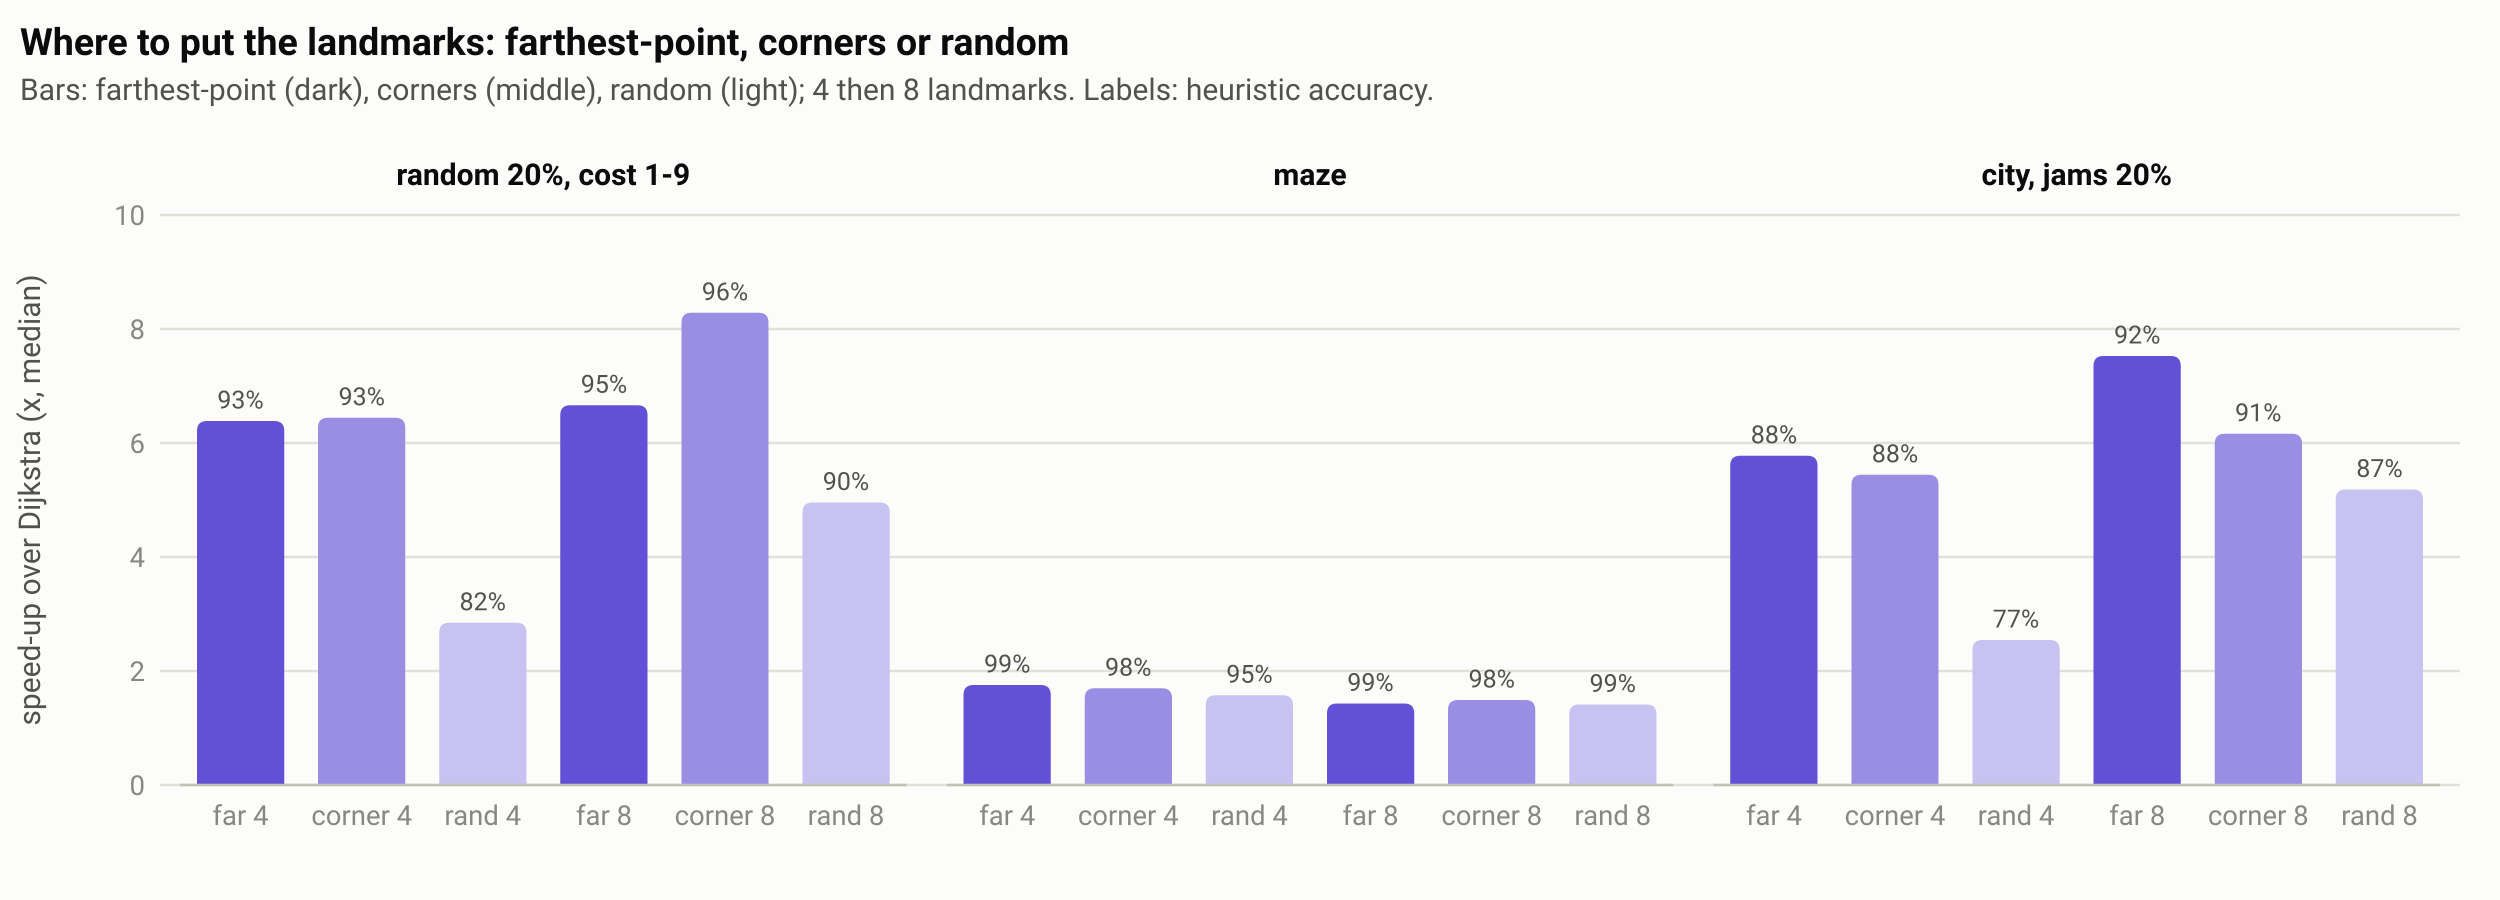
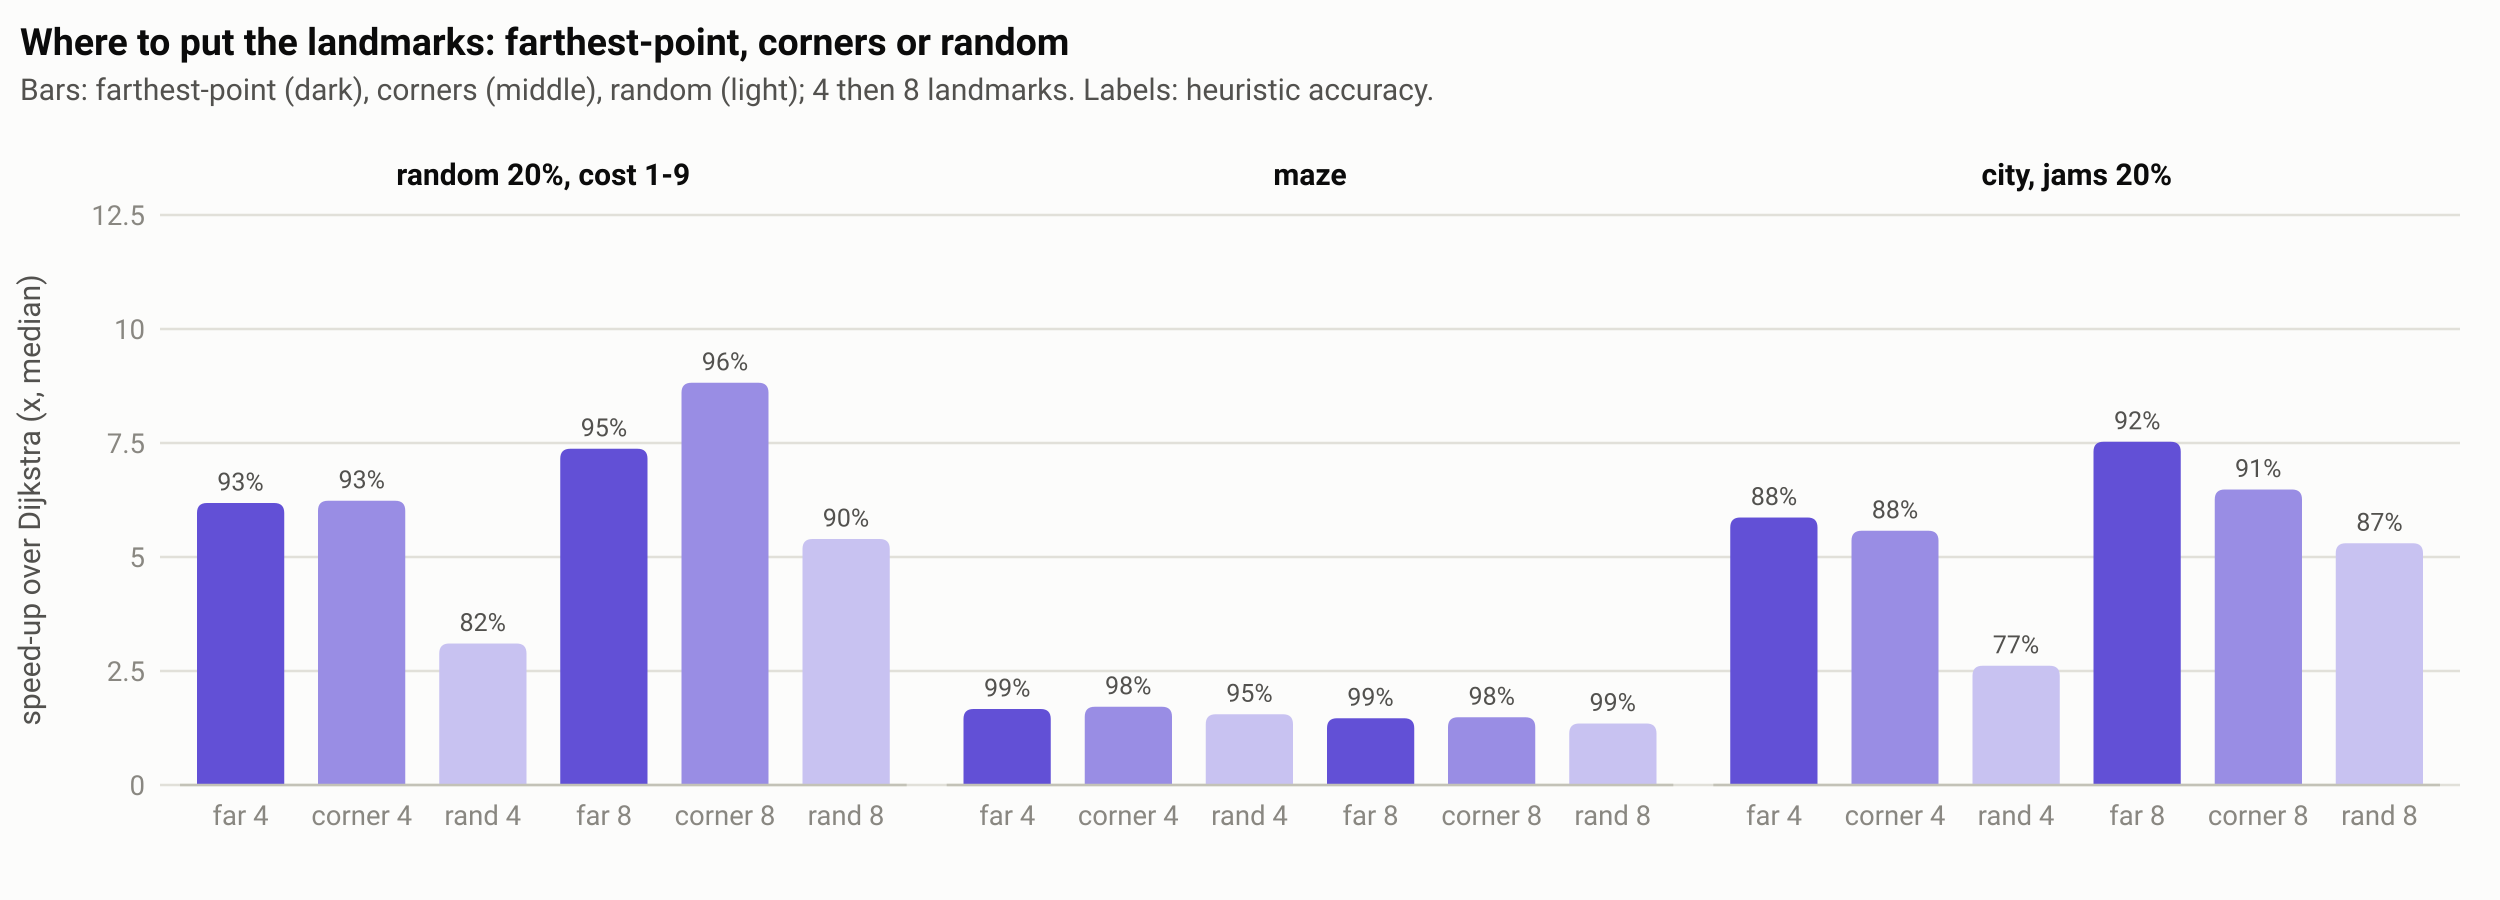
<svg xmlns="http://www.w3.org/2000/svg" width="1000" height="360" viewBox="0 0 1000 360" font-family="system-ui, -apple-system, 'Segoe UI', Roboto, Helvetica, Arial, sans-serif">
  <rect width="100%" height="100%" fill="#fcfcfb" />
  <text x="8.0" y="22.0" font-size="15" fill="#0b0b0b" text-anchor="start" font-weight="600">Where to put the landmarks: farthest-point, corners or random</text>
  <text x="8.0" y="40.0" font-size="12" fill="#52514e" text-anchor="start" font-weight="normal">Bars: farthest-point (dark), corners (middle), random (light); 4 then 8 landmarks. Labels: heuristic accuracy.</text>
  <line x1="64" y1="314.0" x2="984" y2="314.0" stroke="#e1e0d9" />
  <text x="58.0" y="318.0" font-size="11" fill="#898781" text-anchor="end" font-weight="normal">0</text>
  <line x1="64" y1="268.4" x2="984" y2="268.4" stroke="#e1e0d9" />
-   <text x="58.0" y="272.4" font-size="11" fill="#898781" text-anchor="end" font-weight="normal">2</text>
+   <text x="58.0" y="272.4" font-size="11" fill="#898781" text-anchor="end" font-weight="normal">2.5</text>
  <line x1="64" y1="222.8" x2="984" y2="222.8" stroke="#e1e0d9" />
-   <text x="58.0" y="226.8" font-size="11" fill="#898781" text-anchor="end" font-weight="normal">4</text>
+   <text x="58.0" y="226.8" font-size="11" fill="#898781" text-anchor="end" font-weight="normal">5</text>
  <line x1="64" y1="177.2" x2="984" y2="177.2" stroke="#e1e0d9" />
-   <text x="58.0" y="181.2" font-size="11" fill="#898781" text-anchor="end" font-weight="normal">6</text>
+   <text x="58.0" y="181.2" font-size="11" fill="#898781" text-anchor="end" font-weight="normal">7.5</text>
  <line x1="64" y1="131.6" x2="984" y2="131.6" stroke="#e1e0d9" />
-   <text x="58.0" y="135.6" font-size="11" fill="#898781" text-anchor="end" font-weight="normal">8</text>
+   <text x="58.0" y="135.6" font-size="11" fill="#898781" text-anchor="end" font-weight="normal">10</text>
  <line x1="64" y1="86.0" x2="984" y2="86.0" stroke="#e1e0d9" />
-   <text x="58.0" y="90.0" font-size="11" fill="#898781" text-anchor="end" font-weight="normal">10</text>
+   <text x="58.0" y="90.0" font-size="11" fill="#898781" text-anchor="end" font-weight="normal">12.5</text>
  <text x="16.0" y="200.0" font-size="12" fill="#52514e" text-anchor="middle" font-weight="normal" transform="rotate(-90 16.0 200.0)">speed-up over Dijkstra (x, median)</text>
  <text x="217.3" y="74.0" font-size="12" fill="#0b0b0b" text-anchor="middle" font-weight="600">random 20%, cost 1-9</text>
-   <path d="M78.8,314.0 L78.8,172.4 Q78.8,168.4 82.8,168.4 L109.7,168.4 Q113.7,168.4 113.7,172.4 L113.7,314.0 Z" fill="#6250d6" />
-   <text x="96.2" y="163.4" font-size="10" fill="#52514e" text-anchor="middle" font-weight="normal">93%</text>
+   <path d="M78.8,314.0 L78.8,205.2 Q78.8,201.2 82.8,201.2 L109.7,201.2 Q113.7,201.2 113.7,205.2 L113.7,314.0 Z" fill="#6250d6" />
+   <text x="96.2" y="196.2" font-size="10" fill="#52514e" text-anchor="middle" font-weight="normal">93%</text>
  <text x="96.2" y="330.0" font-size="11" fill="#898781" text-anchor="middle" font-weight="normal">far 4</text>
-   <path d="M127.2,314.0 L127.2,171.1 Q127.2,167.1 131.2,167.1 L158.1,167.1 Q162.1,167.1 162.1,171.1 L162.1,314.0 Z" fill="#998de4" />
-   <text x="144.7" y="162.1" font-size="10" fill="#52514e" text-anchor="middle" font-weight="normal">93%</text>
+   <path d="M127.2,314.0 L127.2,204.3 Q127.2,200.3 131.2,200.3 L158.1,200.3 Q162.1,200.3 162.1,204.3 L162.1,314.0 Z" fill="#998de4" />
+   <text x="144.7" y="195.3" font-size="10" fill="#52514e" text-anchor="middle" font-weight="normal">93%</text>
  <text x="144.7" y="330.0" font-size="11" fill="#898781" text-anchor="middle" font-weight="normal">corner 4</text>
-   <path d="M175.7,314.0 L175.7,253.1 Q175.7,249.1 179.7,249.1 L206.6,249.1 Q210.6,249.1 210.6,253.1 L210.6,314.0 Z" fill="#c8c2f1" />
-   <text x="193.1" y="244.1" font-size="10" fill="#52514e" text-anchor="middle" font-weight="normal">82%</text>
+   <path d="M175.7,314.0 L175.7,261.4 Q175.7,257.4 179.7,257.4 L206.6,257.4 Q210.6,257.4 210.6,261.4 L210.6,314.0 Z" fill="#c8c2f1" />
+   <text x="193.1" y="252.4" font-size="10" fill="#52514e" text-anchor="middle" font-weight="normal">82%</text>
  <text x="193.1" y="330.0" font-size="11" fill="#898781" text-anchor="middle" font-weight="normal">rand 4</text>
-   <path d="M224.1,314.0 L224.1,166.1 Q224.1,162.1 228.1,162.1 L255.0,162.1 Q259.0,162.1 259.0,166.1 L259.0,314.0 Z" fill="#6250d6" />
-   <text x="241.6" y="157.1" font-size="10" fill="#52514e" text-anchor="middle" font-weight="normal">95%</text>
+   <path d="M224.1,314.0 L224.1,183.5 Q224.1,179.5 228.1,179.5 L255.0,179.5 Q259.0,179.5 259.0,183.5 L259.0,314.0 Z" fill="#6250d6" />
+   <text x="241.6" y="174.5" font-size="10" fill="#52514e" text-anchor="middle" font-weight="normal">95%</text>
  <text x="241.6" y="330.0" font-size="11" fill="#898781" text-anchor="middle" font-weight="normal">far 8</text>
-   <path d="M272.6,314.0 L272.6,129.1 Q272.6,125.1 276.6,125.1 L303.4,125.1 Q307.4,125.1 307.4,129.1 L307.4,314.0 Z" fill="#998de4" />
-   <text x="290.0" y="120.1" font-size="10" fill="#52514e" text-anchor="middle" font-weight="normal">96%</text>
+   <path d="M272.6,314.0 L272.6,157.1 Q272.6,153.1 276.6,153.1 L303.4,153.1 Q307.4,153.1 307.4,157.1 L307.4,314.0 Z" fill="#998de4" />
+   <text x="290.0" y="148.1" font-size="10" fill="#52514e" text-anchor="middle" font-weight="normal">96%</text>
  <text x="290.0" y="330.0" font-size="11" fill="#898781" text-anchor="middle" font-weight="normal">corner 8</text>
-   <path d="M321.0,314.0 L321.0,205.0 Q321.0,201.0 325.0,201.0 L351.9,201.0 Q355.9,201.0 355.9,205.0 L355.9,314.0 Z" fill="#c8c2f1" />
-   <text x="338.4" y="196.0" font-size="10" fill="#52514e" text-anchor="middle" font-weight="normal">90%</text>
+   <path d="M321.0,314.0 L321.0,219.6 Q321.0,215.6 325.0,215.6 L351.9,215.6 Q355.9,215.6 355.9,219.6 L355.9,314.0 Z" fill="#c8c2f1" />
+   <text x="338.4" y="210.6" font-size="10" fill="#52514e" text-anchor="middle" font-weight="normal">90%</text>
  <text x="338.4" y="330.0" font-size="11" fill="#898781" text-anchor="middle" font-weight="normal">rand 8</text>
  <line x1="72.0" y1="314" x2="362.667" y2="314" stroke="#c3c2b7" />
  <text x="524.0" y="74.0" font-size="12" fill="#0b0b0b" text-anchor="middle" font-weight="600">maze</text>
-   <path d="M385.4,314.0 L385.4,278.0 Q385.4,274.0 389.4,274.0 L416.3,274.0 Q420.3,274.0 420.3,278.0 L420.3,314.0 Z" fill="#6250d6" />
-   <text x="402.9" y="269.0" font-size="10" fill="#52514e" text-anchor="middle" font-weight="normal">99%</text>
+   <path d="M385.4,314.0 L385.4,287.6 Q385.4,283.6 389.4,283.6 L416.3,283.6 Q420.3,283.6 420.3,287.6 L420.3,314.0 Z" fill="#6250d6" />
+   <text x="402.9" y="278.6" font-size="10" fill="#52514e" text-anchor="middle" font-weight="normal">99%</text>
  <text x="402.9" y="330.0" font-size="11" fill="#898781" text-anchor="middle" font-weight="normal">far 4</text>
-   <path d="M433.9,314.0 L433.9,279.3 Q433.9,275.3 437.9,275.3 L464.8,275.3 Q468.8,275.3 468.8,279.3 L468.8,314.0 Z" fill="#998de4" />
-   <text x="451.3" y="270.3" font-size="10" fill="#52514e" text-anchor="middle" font-weight="normal">98%</text>
+   <path d="M433.9,314.0 L433.9,286.7 Q433.9,282.7 437.9,282.7 L464.8,282.7 Q468.8,282.7 468.8,286.7 L468.8,314.0 Z" fill="#998de4" />
+   <text x="451.3" y="277.7" font-size="10" fill="#52514e" text-anchor="middle" font-weight="normal">98%</text>
  <text x="451.3" y="330.0" font-size="11" fill="#898781" text-anchor="middle" font-weight="normal">corner 4</text>
-   <path d="M482.3,314.0 L482.3,282.1 Q482.3,278.1 486.3,278.1 L513.2,278.1 Q517.2,278.1 517.2,282.1 L517.2,314.0 Z" fill="#c8c2f1" />
-   <text x="499.8" y="273.1" font-size="10" fill="#52514e" text-anchor="middle" font-weight="normal">95%</text>
+   <path d="M482.3,314.0 L482.3,289.7 Q482.3,285.7 486.3,285.7 L513.2,285.7 Q517.2,285.7 517.2,289.7 L517.2,314.0 Z" fill="#c8c2f1" />
+   <text x="499.8" y="280.7" font-size="10" fill="#52514e" text-anchor="middle" font-weight="normal">95%</text>
  <text x="499.8" y="330.0" font-size="11" fill="#898781" text-anchor="middle" font-weight="normal">rand 4</text>
-   <path d="M530.8,314.0 L530.8,285.4 Q530.8,281.4 534.8,281.4 L561.7,281.4 Q565.7,281.4 565.7,285.4 L565.7,314.0 Z" fill="#6250d6" />
-   <text x="548.2" y="276.4" font-size="10" fill="#52514e" text-anchor="middle" font-weight="normal">99%</text>
+   <path d="M530.8,314.0 L530.8,291.3 Q530.8,287.3 534.8,287.3 L561.7,287.3 Q565.7,287.3 565.7,291.3 L565.7,314.0 Z" fill="#6250d6" />
+   <text x="548.2" y="282.3" font-size="10" fill="#52514e" text-anchor="middle" font-weight="normal">99%</text>
  <text x="548.2" y="330.0" font-size="11" fill="#898781" text-anchor="middle" font-weight="normal">far 8</text>
-   <path d="M579.2,314.0 L579.2,284.0 Q579.2,280.0 583.2,280.0 L610.1,280.0 Q614.1,280.0 614.1,284.0 L614.1,314.0 Z" fill="#998de4" />
-   <text x="596.7" y="275.0" font-size="10" fill="#52514e" text-anchor="middle" font-weight="normal">98%</text>
+   <path d="M579.2,314.0 L579.2,290.9 Q579.2,286.9 583.2,286.9 L610.1,286.9 Q614.1,286.9 614.1,290.9 L614.1,314.0 Z" fill="#998de4" />
+   <text x="596.7" y="281.9" font-size="10" fill="#52514e" text-anchor="middle" font-weight="normal">98%</text>
  <text x="596.7" y="330.0" font-size="11" fill="#898781" text-anchor="middle" font-weight="normal">corner 8</text>
-   <path d="M627.7,314.0 L627.7,285.8 Q627.7,281.8 631.7,281.8 L658.6,281.8 Q662.6,281.8 662.6,285.8 L662.6,314.0 Z" fill="#c8c2f1" />
-   <text x="645.1" y="276.8" font-size="10" fill="#52514e" text-anchor="middle" font-weight="normal">99%</text>
+   <path d="M627.7,314.0 L627.7,293.4 Q627.7,289.4 631.7,289.4 L658.6,289.4 Q662.6,289.4 662.6,293.4 L662.6,314.0 Z" fill="#c8c2f1" />
+   <text x="645.1" y="284.4" font-size="10" fill="#52514e" text-anchor="middle" font-weight="normal">99%</text>
  <text x="645.1" y="330.0" font-size="11" fill="#898781" text-anchor="middle" font-weight="normal">rand 8</text>
  <line x1="378.667" y1="314" x2="669.333" y2="314" stroke="#c3c2b7" />
  <text x="830.7" y="74.0" font-size="12" fill="#0b0b0b" text-anchor="middle" font-weight="600">city, jams 20%</text>
-   <path d="M692.1,314.0 L692.1,186.3 Q692.1,182.3 696.1,182.3 L723.0,182.3 Q727.0,182.3 727.0,186.3 L727.0,314.0 Z" fill="#6250d6" />
-   <text x="709.6" y="177.3" font-size="10" fill="#52514e" text-anchor="middle" font-weight="normal">88%</text>
+   <path d="M692.1,314.0 L692.1,211.0 Q692.1,207.0 696.1,207.0 L723.0,207.0 Q727.0,207.0 727.0,211.0 L727.0,314.0 Z" fill="#6250d6" />
+   <text x="709.6" y="202.0" font-size="10" fill="#52514e" text-anchor="middle" font-weight="normal">88%</text>
  <text x="709.6" y="330.0" font-size="11" fill="#898781" text-anchor="middle" font-weight="normal">far 4</text>
-   <path d="M740.6,314.0 L740.6,193.9 Q740.6,189.9 744.6,189.9 L771.4,189.9 Q775.4,189.9 775.4,193.9 L775.4,314.0 Z" fill="#998de4" />
-   <text x="758.0" y="184.9" font-size="10" fill="#52514e" text-anchor="middle" font-weight="normal">88%</text>
+   <path d="M740.6,314.0 L740.6,216.3 Q740.6,212.3 744.6,212.3 L771.4,212.3 Q775.4,212.3 775.4,216.3 L775.4,314.0 Z" fill="#998de4" />
+   <text x="758.0" y="207.3" font-size="10" fill="#52514e" text-anchor="middle" font-weight="normal">88%</text>
  <text x="758.0" y="330.0" font-size="11" fill="#898781" text-anchor="middle" font-weight="normal">corner 4</text>
-   <path d="M789.0,314.0 L789.0,260.0 Q789.0,256.0 793.0,256.0 L819.9,256.0 Q823.9,256.0 823.9,260.0 L823.9,314.0 Z" fill="#c8c2f1" />
-   <text x="806.4" y="251.0" font-size="10" fill="#52514e" text-anchor="middle" font-weight="normal">77%</text>
+   <path d="M789.0,314.0 L789.0,270.3 Q789.0,266.3 793.0,266.3 L819.9,266.3 Q823.9,266.3 823.9,270.3 L823.9,314.0 Z" fill="#c8c2f1" />
+   <text x="806.4" y="261.3" font-size="10" fill="#52514e" text-anchor="middle" font-weight="normal">77%</text>
  <text x="806.4" y="330.0" font-size="11" fill="#898781" text-anchor="middle" font-weight="normal">rand 4</text>
-   <path d="M837.4,314.0 L837.4,146.4 Q837.4,142.4 841.4,142.4 L868.3,142.4 Q872.3,142.4 872.3,146.4 L872.3,314.0 Z" fill="#6250d6" />
-   <text x="854.9" y="137.4" font-size="10" fill="#52514e" text-anchor="middle" font-weight="normal">92%</text>
+   <path d="M837.4,314.0 L837.4,180.7 Q837.4,176.7 841.4,176.7 L868.3,176.7 Q872.3,176.7 872.3,180.7 L872.3,314.0 Z" fill="#6250d6" />
+   <text x="854.9" y="171.7" font-size="10" fill="#52514e" text-anchor="middle" font-weight="normal">92%</text>
  <text x="854.9" y="330.0" font-size="11" fill="#898781" text-anchor="middle" font-weight="normal">far 8</text>
-   <path d="M885.9,314.0 L885.9,177.5 Q885.9,173.5 889.9,173.5 L916.8,173.5 Q920.8,173.5 920.8,177.5 L920.8,314.0 Z" fill="#998de4" />
-   <text x="903.3" y="168.5" font-size="10" fill="#52514e" text-anchor="middle" font-weight="normal">91%</text>
+   <path d="M885.9,314.0 L885.9,199.8 Q885.9,195.8 889.9,195.8 L916.8,195.8 Q920.8,195.8 920.8,199.8 L920.8,314.0 Z" fill="#998de4" />
+   <text x="903.3" y="190.8" font-size="10" fill="#52514e" text-anchor="middle" font-weight="normal">91%</text>
  <text x="903.3" y="330.0" font-size="11" fill="#898781" text-anchor="middle" font-weight="normal">corner 8</text>
-   <path d="M934.3,314.0 L934.3,199.8 Q934.3,195.8 938.3,195.8 L965.2,195.8 Q969.2,195.8 969.2,199.8 L969.2,314.0 Z" fill="#c8c2f1" />
-   <text x="951.8" y="190.8" font-size="10" fill="#52514e" text-anchor="middle" font-weight="normal">87%</text>
+   <path d="M934.3,314.0 L934.3,221.3 Q934.3,217.3 938.3,217.3 L965.2,217.3 Q969.2,217.3 969.2,221.3 L969.2,314.0 Z" fill="#c8c2f1" />
+   <text x="951.8" y="212.3" font-size="10" fill="#52514e" text-anchor="middle" font-weight="normal">87%</text>
  <text x="951.8" y="330.0" font-size="11" fill="#898781" text-anchor="middle" font-weight="normal">rand 8</text>
  <line x1="685.333" y1="314" x2="976.0" y2="314" stroke="#c3c2b7" />
</svg>
